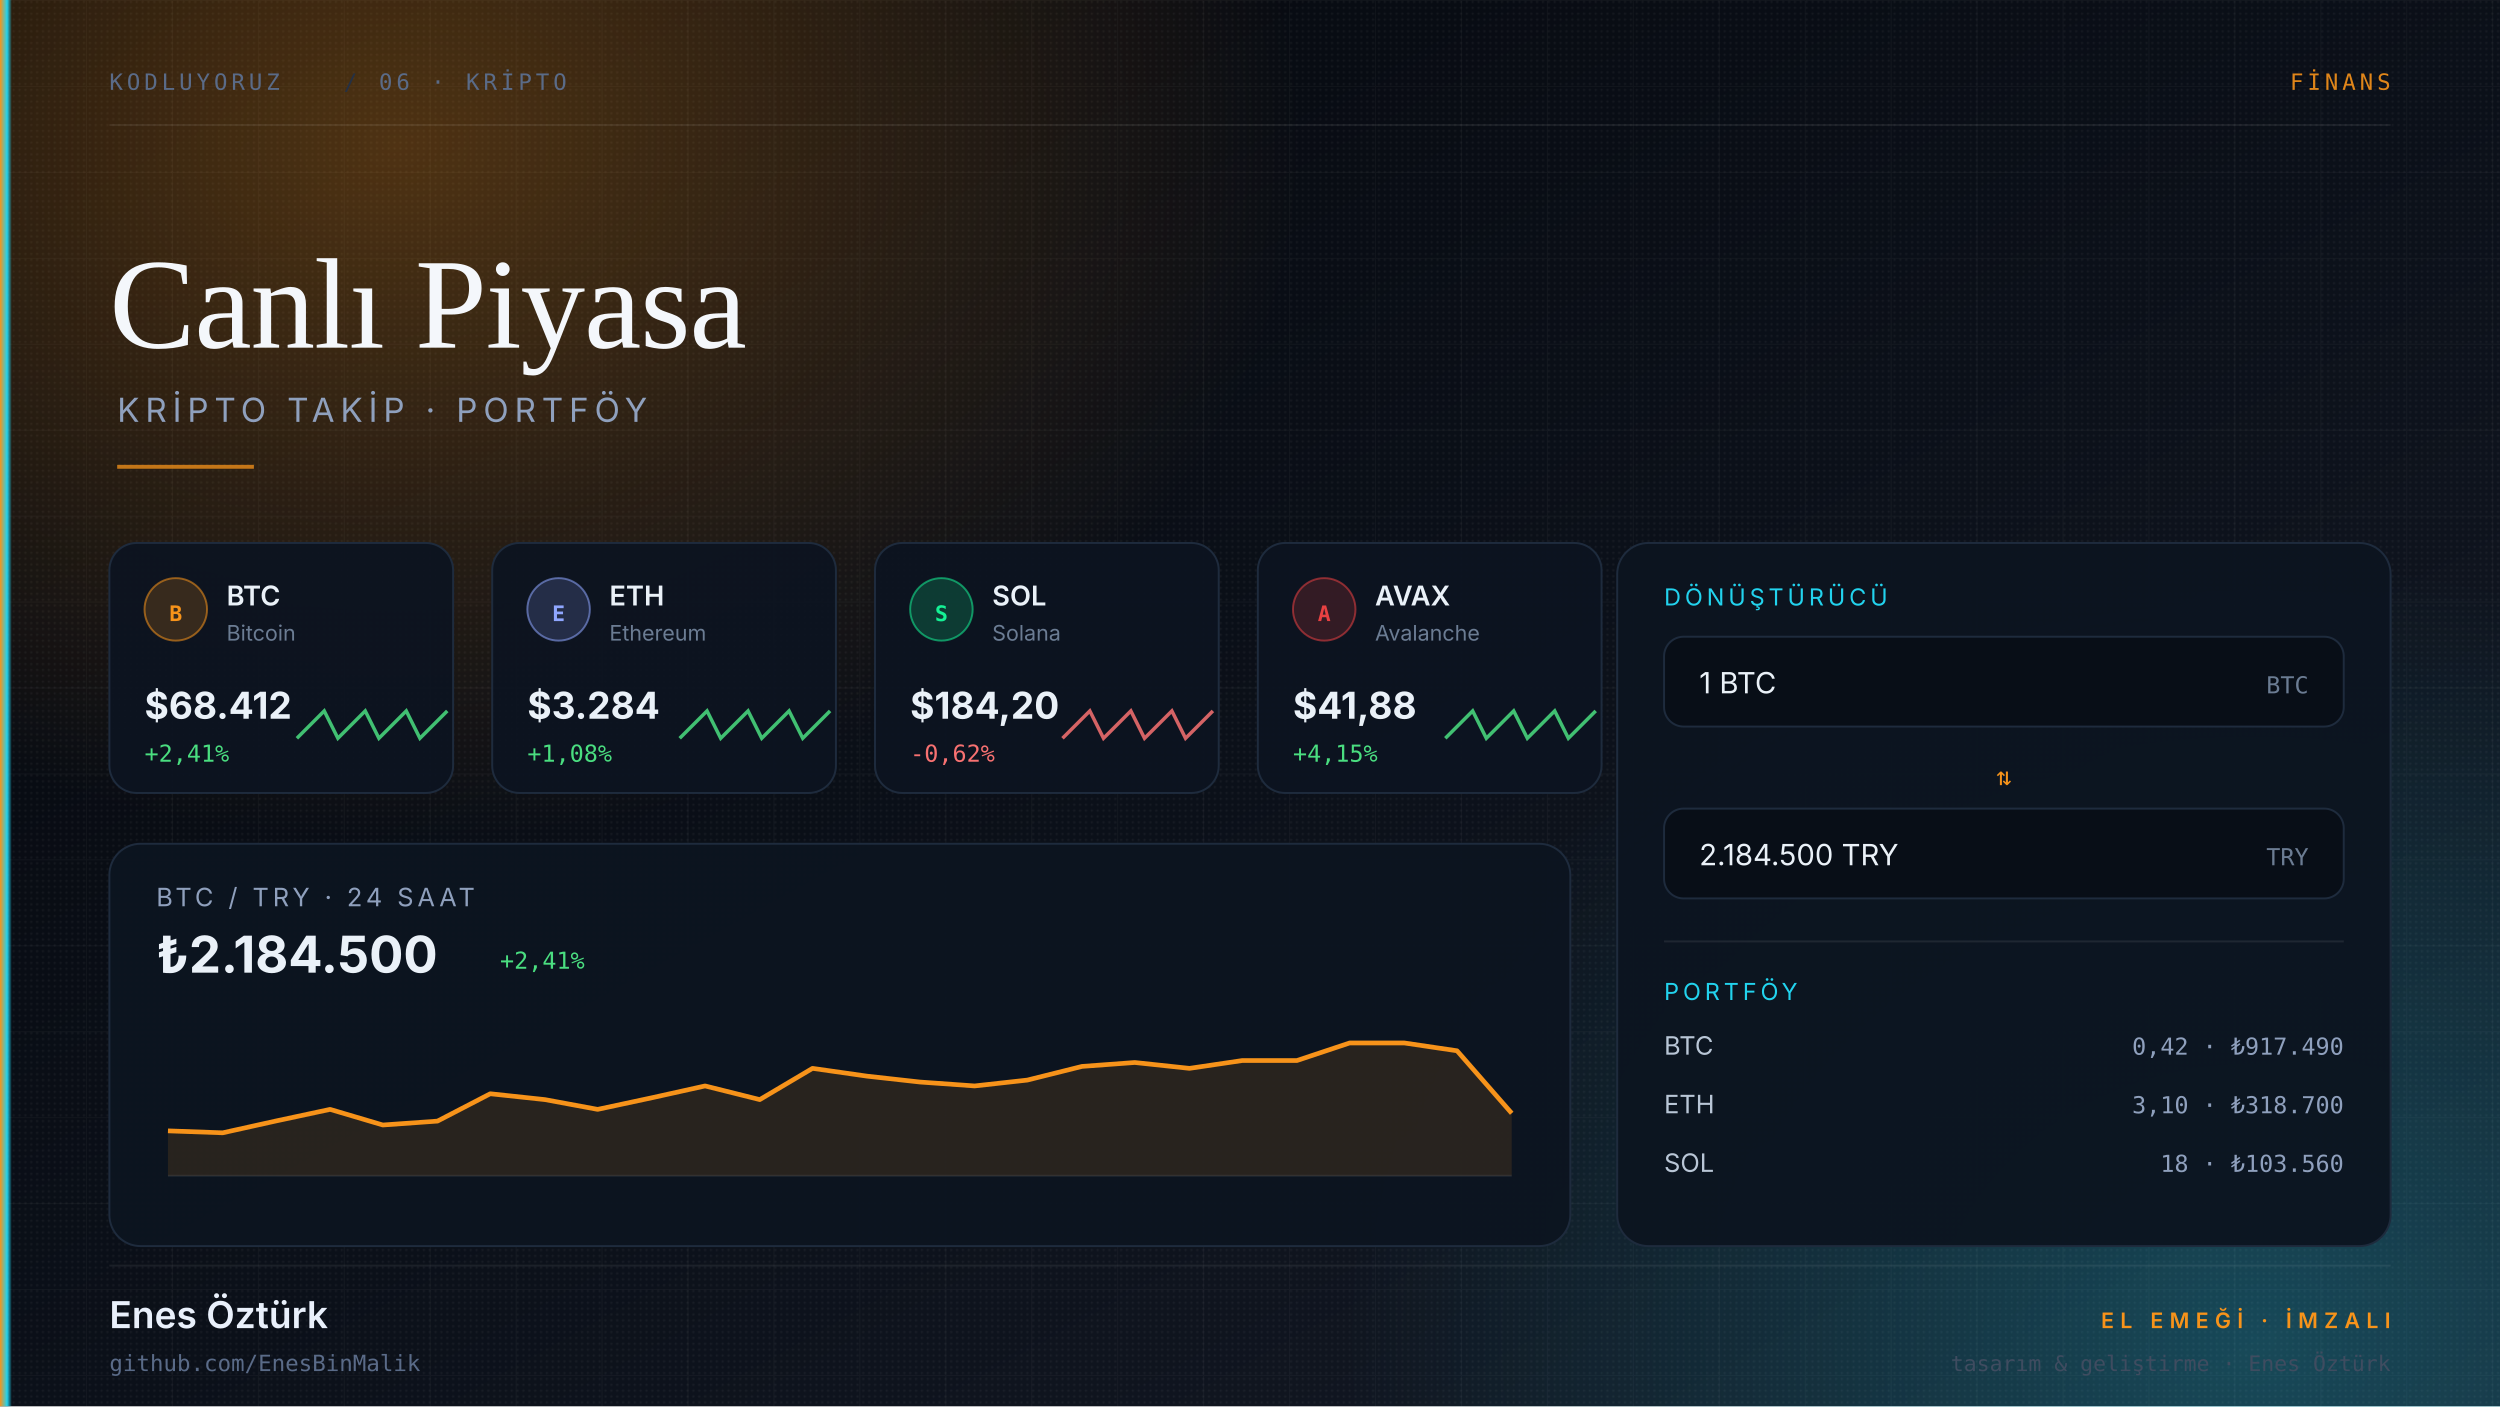
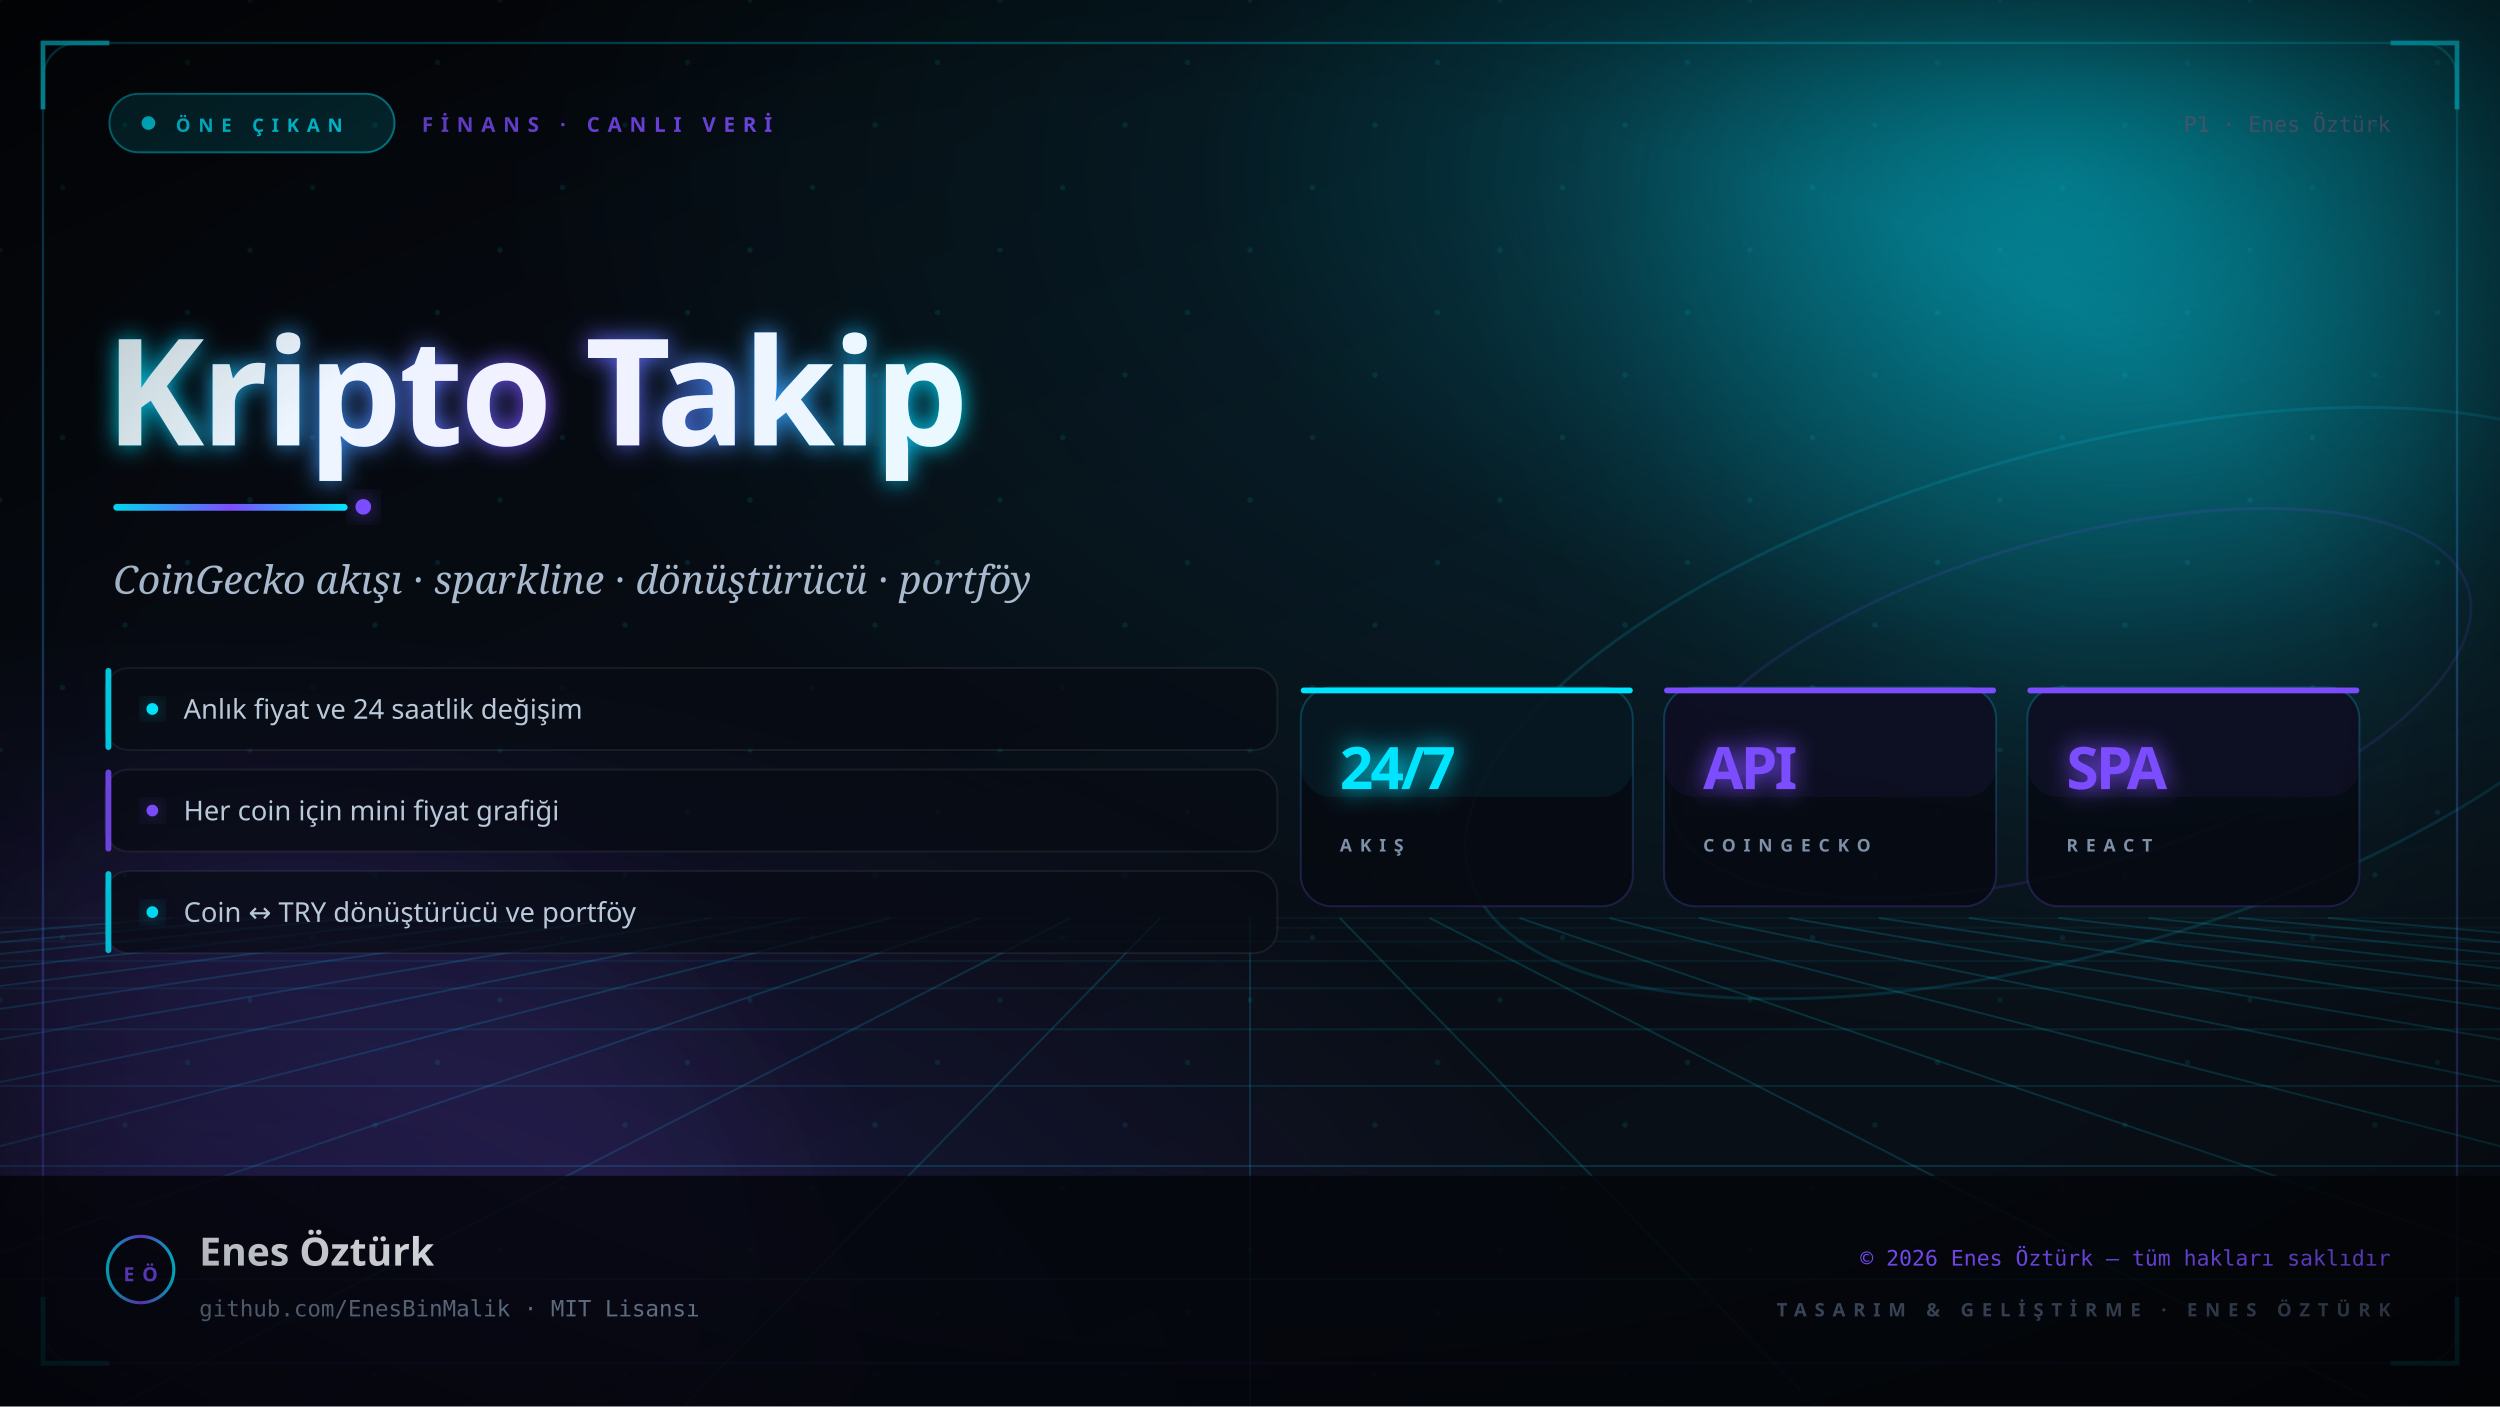
- <svg xmlns="http://www.w3.org/2000/svg" viewBox="0 0 1280 720" width="1280" height="720" role="img" aria-label="Kripto Para — Canlı Fiyat Takip — Enes Öztürk">
+ <svg xmlns="http://www.w3.org/2000/svg" width="1280" height="720" viewBox="0 0 1280 720" role="img" aria-label="Kripto Takip">
+   <style>.t{font-family:'Segoe UI',system-ui,sans-serif}.ttl{font-family:'Segoe UI',system-ui,sans-serif;font-weight:700;letter-spacing:-1.5px}.m{font-family:'Consolas',monospace}.cap{font-family:'Segoe UI',sans-serif;font-weight:700;letter-spacing:4px}.ser{font-family:Georgia,serif;font-style:italic}</style>
  <defs>
-     <linearGradient id="bg" x1="0" y1="0" x2="1" y2="1">
-       <stop offset="0" stop-color="#05070C" />
-       <stop offset="52%" stop-color="#0B1019" />
-       <stop offset="100%" stop-color="#151A26" />
+     <linearGradient id="bg" x1="0" y1="0" x2="0.8" y2="1">
+       <stop offset="0" stop-color="#04060A" />
+       <stop offset="0.45" stop-color="#070C14" />
+       <stop offset="1" stop-color="#0A1018" />
    </linearGradient>
-     <linearGradient id="accent" x1="0" y1="0" x2="1" y2="0">
-       <stop offset="0" stop-color="#F7931A" />
-       <stop offset="60%" stop-color="#22D3EE" />
-       <stop offset="100%" stop-color="#22D3EE" stop-opacity="0.05" />
+     <linearGradient id="ac" x1="0" y1="0" x2="1" y2="0">
+       <stop offset="0" stop-color="#00E5FF" />
+       <stop offset="0.5" stop-color="#7C4DFF" />
+       <stop offset="1" stop-color="#00E5FF" />
    </linearGradient>
-     <radialGradient id="glow1" cx="50%" cy="50%" r="50%">
-       <stop offset="0" stop-color="#F7931A" stop-opacity="0.30" />
-       <stop offset="100%" stop-color="#F7931A" stop-opacity="0" />
+     <linearGradient id="acv" x1="0" y1="0" x2="0" y2="1">
+       <stop offset="0" stop-color="#00E5FF" />
+       <stop offset="1" stop-color="#7C4DFF" />
+     </linearGradient>
+     <radialGradient id="g1" cx="0.82" cy="0.12" r="0.62">
+       <stop offset="0" stop-color="#00E5FF" stop-opacity="0.34" />
+       <stop offset="0.55" stop-color="#00E5FF" stop-opacity="0.07" />
+       <stop offset="1" stop-color="#00E5FF" stop-opacity="0" />
    </radialGradient>
-     <radialGradient id="glow2" cx="50%" cy="50%" r="50%">
-       <stop offset="0" stop-color="#22D3EE" stop-opacity="0.26" />
-       <stop offset="100%" stop-color="#22D3EE" stop-opacity="0" />
+     <radialGradient id="g2" cx="0.08" cy="1.02" r="0.58">
+       <stop offset="0" stop-color="#7C4DFF" stop-opacity="0.22" />
+       <stop offset="1" stop-color="#7C4DFF" stop-opacity="0" />
    </radialGradient>
-     <pattern id="grid" width="44" height="44" patternUnits="userSpaceOnUse">
-       <path d="M44 0H0V44" fill="none" stroke="#FFFFFF" stroke-opacity="0.035" />
-     </pattern>
-     <pattern id="noise" width="3" height="3" patternUnits="userSpaceOnUse">
-       <circle cx="1" cy="1" r="0.6" fill="#FFFFFF" fill-opacity="0.05" />
-     </pattern>
-     <linearGradient id="metal" x1="0" y1="0" x2="1" y2="1">
-       <stop offset="0" stop-color="#FFFFFF" stop-opacity="0.20" />
-       <stop offset="55%" stop-color="#FFFFFF" stop-opacity="0.04" />
-       <stop offset="100%" stop-color="#FFFFFF" stop-opacity="0.10" />
-     </linearGradient>
-     <linearGradient id="sheen" x1="0" y1="0" x2="1" y2="1">
-       <stop offset="0" stop-color="#FFFFFF" stop-opacity="0.14" />
-       <stop offset="55%" stop-color="#FFFFFF" stop-opacity="0" />
-     </linearGradient>
-     <style>.t{font-family:'Segoe UI',Inter,system-ui,-apple-system,Arial,sans-serif}.s{font-family:Georgia,'Times New Roman',serif}.m{font-family:'JetBrains Mono','Cascadia Code',Consolas,monospace}.ttl{font-family:Georgia,'Times New Roman',serif;letter-spacing:-0.5px}.cap{font-family:'Segoe UI',Inter,system-ui,-apple-system,Arial,sans-serif;font-weight:600;letter-spacing:3.2px}</style>
+     <radialGradient id="g3" cx="0.5" cy="0.5" r="0.5">
+       <stop offset="0" stop-color="#00E5FF" stop-opacity="0.9" />
+       <stop offset="1" stop-color="#00E5FF" stop-opacity="0" />
+     </radialGradient>
+     <radialGradient id="vig" cx="0.5" cy="0.5" r="0.78">
+       <stop offset="0.55" stop-color="#000000" stop-opacity="0" />
+       <stop offset="1" stop-color="#000000" stop-opacity="0.62" />
+     </radialGradient>
+     <filter id="blur40" x="-50%" y="-50%" width="200%" height="200%">
+       <feGaussianBlur stdDeviation="42" />
+     </filter>
+     <filter id="glow" x="-60%" y="-60%" width="220%" height="220%">
+       <feGaussianBlur stdDeviation="6" result="b" />
+       <feMerge>
+         <feMergeNode in="b" />
+         <feMergeNode in="SourceGraphic" />
+       </feMerge>
+     </filter>
+     <filter id="soft" x="-40%" y="-40%" width="180%" height="180%">
+       <feGaussianBlur stdDeviation="1.4" />
+     </filter>
  </defs>
  <rect width="1280" height="720" fill="url(#bg)" />
-   <rect width="1280" height="720" fill="url(#grid)" />
-   <rect width="1280" height="720" fill="url(#noise)" />
-   <ellipse cx="204" cy="72" rx="460" ry="360" fill="url(#glow1)" />
-   <ellipse cx="1152" cy="684" rx="460" ry="396" fill="url(#glow2)" />
-   <rect x="0" y="0" width="6" height="720" fill="url(#accent)" />
-   <g class="m" font-size="11.5" fill="#5A6B88" letter-spacing="2">
-     <text x="56" y="46">KODLUYORUZ</text>
-     <text x="176" y="46" fill="#243044">/</text>
-     <text x="194" y="46">06 · KRİPTO</text>
-     <text x="1224" y="46" text-anchor="end" fill="#F7931A" fill-opacity="0.9">FİNANS</text>
+   <g stroke="#00E5FF" stroke-opacity="0.16" stroke-width="1">
+     <line x1="88" y1="470" x2="-2840" y2="720" />
+     <line x1="134" y1="470" x2="-2550" y2="720" />
+     <line x1="180" y1="470" x2="-2260" y2="720" />
+     <line x1="226" y1="470" x2="-1970" y2="720" />
+     <line x1="272" y1="470" x2="-1680" y2="720" />
+     <line x1="318" y1="470" x2="-1390" y2="720" />
+     <line x1="364" y1="470" x2="-1100" y2="720" />
+     <line x1="410" y1="470" x2="-810" y2="720" />
+     <line x1="456" y1="470" x2="-520" y2="720" />
+     <line x1="502" y1="470" x2="-230" y2="720" />
+     <line x1="548" y1="470" x2="60" y2="720" />
+     <line x1="594" y1="470" x2="350" y2="720" />
+     <line x1="640" y1="470" x2="640" y2="720" />
+     <line x1="686" y1="470" x2="930" y2="720" />
+     <line x1="732" y1="470" x2="1220" y2="720" />
+     <line x1="778" y1="470" x2="1510" y2="720" />
+     <line x1="824" y1="470" x2="1800" y2="720" />
+     <line x1="870" y1="470" x2="2090" y2="720" />
+     <line x1="916" y1="470" x2="2380" y2="720" />
+     <line x1="962" y1="470" x2="2670" y2="720" />
+     <line x1="1008" y1="470" x2="2960" y2="720" />
+     <line x1="1054" y1="470" x2="3250" y2="720" />
+     <line x1="1100" y1="470" x2="3540" y2="720" />
+     <line x1="1146" y1="470" x2="3830" y2="720" />
+     <line x1="1192" y1="470" x2="4120" y2="720" />
+     <line x1="0" y1="470" x2="1280" y2="470" stroke-opacity="0.05" />
+     <line x1="0" y1="475" x2="1280" y2="475" stroke-opacity="0.05" />
+     <line x1="0" y1="482" x2="1280" y2="482" stroke-opacity="0.06" />
+     <line x1="0" y1="492" x2="1280" y2="492" stroke-opacity="0.07" />
+     <line x1="0" y1="506" x2="1280" y2="506" stroke-opacity="0.08" />
+     <line x1="0" y1="527" x2="1280" y2="527" stroke-opacity="0.10" />
+     <line x1="0" y1="556" x2="1280" y2="556" stroke-opacity="0.12" />
+     <line x1="0" y1="597" x2="1280" y2="597" stroke-opacity="0.16" />
+     <line x1="0" y1="655" x2="1280" y2="655" stroke-opacity="0.20" />
  </g>
-   <line x1="56" y1="64" x2="1224" y2="64" stroke="#FFFFFF" stroke-opacity="0.07" />
-   <text x="56" y="178" class="ttl" font-size="66" fill="#F4F7FB">Canlı Piyasa</text>
-   <text x="60" y="216" class="t" font-size="17" fill="#8FA0BD" letter-spacing="3">KRİPTO TAKİP · PORTFÖY</text>
-   <rect x="60" y="238" width="70" height="2" fill="#F7931A" fill-opacity="0.75" />
-   <rect x="56" y="278" width="176" height="128" rx="14" fill="#0C1420" fill-opacity="0.94" stroke="#1E2B3D" />
-   <circle cx="90" cy="312" r="16" fill="#F7931A" fill-opacity="0.18" stroke="#F7931A" stroke-opacity="0.55" />
-   <text x="90" y="318" text-anchor="middle" class="m" font-size="11" font-weight="700" fill="#F7931A">B</text>
-   <text x="116" y="310" class="t" font-size="14" font-weight="600" fill="#EAF1F8">BTC</text>
-   <text x="116" y="328" class="t" font-size="11" fill="#6B7C93">Bitcoin</text>
-   <text x="74" y="368" class="t" font-size="19" font-weight="700" fill="#EAF1F8">$68.412</text>
-   <text x="74" y="390" class="m" font-size="12" fill="#4ADE80">+2,41%</text>
-   <polyline points="152,378 159,371 166,364 173,378 180,371 187,364 194,378 201,371 208,364 215,378 222,371 229,364" fill="none" stroke="#4ADE80" stroke-width="1.8" stroke-opacity="0.85" />
-   <rect x="252" y="278" width="176" height="128" rx="14" fill="#0C1420" fill-opacity="0.94" stroke="#1E2B3D" />
-   <circle cx="286" cy="312" r="16" fill="#8FA6FF" fill-opacity="0.18" stroke="#8FA6FF" stroke-opacity="0.55" />
-   <text x="286" y="318" text-anchor="middle" class="m" font-size="11" font-weight="700" fill="#8FA6FF">E</text>
-   <text x="312" y="310" class="t" font-size="14" font-weight="600" fill="#EAF1F8">ETH</text>
-   <text x="312" y="328" class="t" font-size="11" fill="#6B7C93">Ethereum</text>
-   <text x="270" y="368" class="t" font-size="19" font-weight="700" fill="#EAF1F8">$3.284</text>
-   <text x="270" y="390" class="m" font-size="12" fill="#4ADE80">+1,08%</text>
-   <polyline points="348,378 355,371 362,364 369,378 376,371 383,364 390,378 397,371 404,364 411,378 418,371 425,364" fill="none" stroke="#4ADE80" stroke-width="1.8" stroke-opacity="0.85" />
-   <rect x="448" y="278" width="176" height="128" rx="14" fill="#0C1420" fill-opacity="0.94" stroke="#1E2B3D" />
-   <circle cx="482" cy="312" r="16" fill="#14F195" fill-opacity="0.18" stroke="#14F195" stroke-opacity="0.55" />
-   <text x="482" y="318" text-anchor="middle" class="m" font-size="11" font-weight="700" fill="#14F195">S</text>
-   <text x="508" y="310" class="t" font-size="14" font-weight="600" fill="#EAF1F8">SOL</text>
-   <text x="508" y="328" class="t" font-size="11" fill="#6B7C93">Solana</text>
-   <text x="466" y="368" class="t" font-size="19" font-weight="700" fill="#EAF1F8">$184,20</text>
-   <text x="466" y="390" class="m" font-size="12" fill="#F87171">-0,62%</text>
-   <polyline points="544,378 551,371 558,364 565,378 572,371 579,364 586,378 593,371 600,364 607,378 614,371 621,364" fill="none" stroke="#F87171" stroke-width="1.8" stroke-opacity="0.85" />
-   <rect x="644" y="278" width="176" height="128" rx="14" fill="#0C1420" fill-opacity="0.94" stroke="#1E2B3D" />
-   <circle cx="678" cy="312" r="16" fill="#E84142" fill-opacity="0.18" stroke="#E84142" stroke-opacity="0.55" />
-   <text x="678" y="318" text-anchor="middle" class="m" font-size="11" font-weight="700" fill="#E84142">A</text>
-   <text x="704" y="310" class="t" font-size="14" font-weight="600" fill="#EAF1F8">AVAX</text>
-   <text x="704" y="328" class="t" font-size="11" fill="#6B7C93">Avalanche</text>
-   <text x="662" y="368" class="t" font-size="19" font-weight="700" fill="#EAF1F8">$41,88</text>
-   <text x="662" y="390" class="m" font-size="12" fill="#4ADE80">+4,15%</text>
-   <polyline points="740,378 747,371 754,364 761,378 768,371 775,364 782,378 789,371 796,364 803,378 810,371 817,364" fill="none" stroke="#4ADE80" stroke-width="1.8" stroke-opacity="0.85" />
-   <rect x="56" y="432" width="748" height="206" rx="16" fill="#0C1420" fill-opacity="0.95" stroke="#1E2B3D" />
-   <text x="80" y="464" class="t" font-size="13" fill="#8FA0BD" letter-spacing="2">BTC / TRY · 24 SAAT</text>
-   <text x="80" y="498" class="t" font-size="26" font-weight="700" fill="#EAF1F8">₺2.184.500</text>
-   <text x="256" y="496" class="m" font-size="12" fill="#4ADE80">+2,41%</text>
-   <polyline points="86,579 114,580 141,574 169,568 196,576 224,574 251,560 279,563 306,568 334,562 361,556 389,563 416,547 444,551 471,554 499,556 526,553 554,546 581,544 609,547 636,543 664,543 691,534 719,534 746,538 774,570" fill="none" stroke="#F7931A" stroke-width="2.4" stroke-linejoin="round" />
-   <polygon points="86,579 114,580 141,574 169,568 196,576 224,574 251,560 279,563 306,568 334,562 361,556 389,563 416,547 444,551 471,554 499,556 526,553 554,546 581,544 609,547 636,543 664,543 691,534 719,534 746,538 774,570 774,602 86,602" fill="#F7931A" fill-opacity="0.12" />
-   <line x1="86" y1="602" x2="774" y2="602" stroke="#FFFFFF" stroke-opacity="0.08" />
-   <rect x="828" y="278" width="396" height="360" rx="16" fill="#0C1420" fill-opacity="0.95" stroke="#1E2B3D" />
-   <text x="852" y="310" class="t" font-size="12" fill="#22D3EE" letter-spacing="2">DÖNÜŞTÜRÜCÜ</text>
-   <rect x="852" y="326" width="348" height="46" rx="10" fill="#080E17" stroke="#1E2B3D" />
-   <text x="870" y="355" class="t" font-size="15" fill="#EAF1F8">1 BTC</text>
-   <text x="1182" y="355" text-anchor="end" class="m" font-size="12" fill="#6B7C93">BTC</text>
-   <text x="1026.0" y="402" text-anchor="middle" class="m" font-size="13" fill="#F7931A">⇅</text>
-   <rect x="852" y="414" width="348" height="46" rx="10" fill="#080E17" stroke="#1E2B3D" />
-   <text x="870" y="443" class="t" font-size="15" fill="#EAF1F8">2.184.500 TRY</text>
-   <text x="1182" y="443" text-anchor="end" class="m" font-size="12" fill="#6B7C93">TRY</text>
-   <line x1="852" y1="482" x2="1200" y2="482" stroke="#FFFFFF" stroke-opacity="0.08" />
-   <text x="852" y="512" class="t" font-size="12" fill="#22D3EE" letter-spacing="2">PORTFÖY</text>
-   <text x="852" y="540" class="t" font-size="13" fill="#B9C6D6">BTC</text>
-   <text x="1200" y="540" text-anchor="end" class="m" font-size="12" fill="#8FA0BD">0,42 · ₺917.490</text>
-   <text x="852" y="570" class="t" font-size="13" fill="#B9C6D6">ETH</text>
-   <text x="1200" y="570" text-anchor="end" class="m" font-size="12" fill="#8FA0BD">3,10 · ₺318.700</text>
-   <text x="852" y="600" class="t" font-size="13" fill="#B9C6D6">SOL</text>
-   <text x="1200" y="600" text-anchor="end" class="m" font-size="12" fill="#8FA0BD">18 · ₺103.560</text>
-   <line x1="56" y1="648" x2="1224" y2="648" stroke="#FFFFFF" stroke-opacity="0.07" />
-   <text x="56" y="680" class="t" font-size="19" font-weight="600" fill="#E9F0FB">Enes Öztürk</text>
-   <text x="56" y="702" class="m" font-size="11.5" fill="#5A6B88">github.com/EnesBinMalik</text>
-   <text x="1224" y="680" text-anchor="end" class="cap" font-size="11" fill="#F7931A">EL EMEĞİ · İMZALI</text>
-   <text x="1224" y="702" text-anchor="end" class="m" font-size="11" fill="#3F4C60">tasarım &amp; geliştirme · Enes Öztürk</text>
+   <circle cx="1090" cy="110" r="300" fill="url(#g3)" opacity="0.5" filter="url(#blur40)" />
+   <circle cx="150" cy="680" r="260" fill="#7C4DFF" fill-opacity="0.10" filter="url(#blur40)" />
+   <rect width="1280" height="720" fill="url(#g1)" />
+   <rect width="1280" height="720" fill="url(#g2)" />
+   <ellipse cx="1060" cy="360" rx="320" ry="128" fill="none" stroke="#00E5FF" stroke-opacity="0.13" stroke-width="1.5" transform="rotate(-16 1060 360)" />
+   <ellipse cx="1060" cy="360" rx="212" ry="84" fill="none" stroke="#7C4DFF" stroke-opacity="0.13" stroke-width="1.5" transform="rotate(-16 1060 360)" />
+   <circle cx="0" cy="0" r="1.4" fill="#00E5FF" fill-opacity="0.10" />
+   <circle cx="128" cy="0" r="1.4" fill="#00E5FF" fill-opacity="0.10" />
+   <circle cx="256" cy="0" r="1.4" fill="#00E5FF" fill-opacity="0.10" />
+   <circle cx="384" cy="0" r="1.4" fill="#00E5FF" fill-opacity="0.10" />
+   <circle cx="512" cy="0" r="1.4" fill="#00E5FF" fill-opacity="0.10" />
+   <circle cx="640" cy="0" r="1.4" fill="#00E5FF" fill-opacity="0.10" />
+   <circle cx="768" cy="0" r="1.4" fill="#00E5FF" fill-opacity="0.10" />
+   <circle cx="896" cy="0" r="1.4" fill="#00E5FF" fill-opacity="0.10" />
+   <circle cx="1024" cy="0" r="1.4" fill="#00E5FF" fill-opacity="0.10" />
+   <circle cx="1152" cy="0" r="1.4" fill="#00E5FF" fill-opacity="0.10" />
+   <circle cx="96" cy="32" r="1.4" fill="#00E5FF" fill-opacity="0.10" />
+   <circle cx="224" cy="32" r="1.4" fill="#00E5FF" fill-opacity="0.10" />
+   <circle cx="352" cy="32" r="1.4" fill="#00E5FF" fill-opacity="0.10" />
+   <circle cx="480" cy="32" r="1.4" fill="#00E5FF" fill-opacity="0.10" />
+   <circle cx="608" cy="32" r="1.4" fill="#00E5FF" fill-opacity="0.10" />
+   <circle cx="736" cy="32" r="1.4" fill="#00E5FF" fill-opacity="0.10" />
+   <circle cx="864" cy="32" r="1.4" fill="#00E5FF" fill-opacity="0.10" />
+   <circle cx="992" cy="32" r="1.4" fill="#00E5FF" fill-opacity="0.10" />
+   <circle cx="1120" cy="32" r="1.4" fill="#00E5FF" fill-opacity="0.10" />
+   <circle cx="1248" cy="32" r="1.4" fill="#00E5FF" fill-opacity="0.10" />
+   <circle cx="64" cy="64" r="1.4" fill="#00E5FF" fill-opacity="0.10" />
+   <circle cx="192" cy="64" r="1.4" fill="#00E5FF" fill-opacity="0.10" />
+   <circle cx="320" cy="64" r="1.4" fill="#00E5FF" fill-opacity="0.10" />
+   <circle cx="448" cy="64" r="1.4" fill="#00E5FF" fill-opacity="0.10" />
+   <circle cx="576" cy="64" r="1.4" fill="#00E5FF" fill-opacity="0.10" />
+   <circle cx="704" cy="64" r="1.4" fill="#00E5FF" fill-opacity="0.10" />
+   <circle cx="832" cy="64" r="1.4" fill="#00E5FF" fill-opacity="0.10" />
+   <circle cx="960" cy="64" r="1.4" fill="#00E5FF" fill-opacity="0.10" />
+   <circle cx="1088" cy="64" r="1.4" fill="#00E5FF" fill-opacity="0.10" />
+   <circle cx="1216" cy="64" r="1.4" fill="#00E5FF" fill-opacity="0.10" />
+   <circle cx="32" cy="96" r="1.4" fill="#00E5FF" fill-opacity="0.10" />
+   <circle cx="160" cy="96" r="1.4" fill="#00E5FF" fill-opacity="0.10" />
+   <circle cx="288" cy="96" r="1.4" fill="#00E5FF" fill-opacity="0.10" />
+   <circle cx="416" cy="96" r="1.4" fill="#00E5FF" fill-opacity="0.10" />
+   <circle cx="544" cy="96" r="1.4" fill="#00E5FF" fill-opacity="0.10" />
+   <circle cx="672" cy="96" r="1.4" fill="#00E5FF" fill-opacity="0.10" />
+   <circle cx="800" cy="96" r="1.4" fill="#00E5FF" fill-opacity="0.10" />
+   <circle cx="928" cy="96" r="1.4" fill="#00E5FF" fill-opacity="0.10" />
+   <circle cx="1056" cy="96" r="1.4" fill="#00E5FF" fill-opacity="0.10" />
+   <circle cx="1184" cy="96" r="1.4" fill="#00E5FF" fill-opacity="0.10" />
+   <circle cx="0" cy="128" r="1.4" fill="#00E5FF" fill-opacity="0.10" />
+   <circle cx="128" cy="128" r="1.4" fill="#00E5FF" fill-opacity="0.10" />
+   <circle cx="256" cy="128" r="1.4" fill="#00E5FF" fill-opacity="0.10" />
+   <circle cx="384" cy="128" r="1.4" fill="#00E5FF" fill-opacity="0.10" />
+   <circle cx="512" cy="128" r="1.4" fill="#00E5FF" fill-opacity="0.10" />
+   <circle cx="640" cy="128" r="1.4" fill="#00E5FF" fill-opacity="0.10" />
+   <circle cx="768" cy="128" r="1.4" fill="#00E5FF" fill-opacity="0.10" />
+   <circle cx="896" cy="128" r="1.4" fill="#00E5FF" fill-opacity="0.10" />
+   <circle cx="1024" cy="128" r="1.4" fill="#00E5FF" fill-opacity="0.10" />
+   <circle cx="1152" cy="128" r="1.4" fill="#00E5FF" fill-opacity="0.10" />
+   <circle cx="96" cy="160" r="1.4" fill="#00E5FF" fill-opacity="0.10" />
+   <circle cx="224" cy="160" r="1.4" fill="#00E5FF" fill-opacity="0.10" />
+   <circle cx="352" cy="160" r="1.4" fill="#00E5FF" fill-opacity="0.10" />
+   <circle cx="480" cy="160" r="1.4" fill="#00E5FF" fill-opacity="0.10" />
+   <circle cx="608" cy="160" r="1.4" fill="#00E5FF" fill-opacity="0.10" />
+   <circle cx="736" cy="160" r="1.4" fill="#00E5FF" fill-opacity="0.10" />
+   <circle cx="864" cy="160" r="1.4" fill="#00E5FF" fill-opacity="0.10" />
+   <circle cx="992" cy="160" r="1.4" fill="#00E5FF" fill-opacity="0.10" />
+   <circle cx="1120" cy="160" r="1.4" fill="#00E5FF" fill-opacity="0.10" />
+   <circle cx="1248" cy="160" r="1.4" fill="#00E5FF" fill-opacity="0.10" />
+   <circle cx="64" cy="192" r="1.4" fill="#00E5FF" fill-opacity="0.10" />
+   <circle cx="192" cy="192" r="1.4" fill="#00E5FF" fill-opacity="0.10" />
+   <circle cx="320" cy="192" r="1.4" fill="#00E5FF" fill-opacity="0.10" />
+   <circle cx="448" cy="192" r="1.4" fill="#00E5FF" fill-opacity="0.10" />
+   <circle cx="576" cy="192" r="1.4" fill="#00E5FF" fill-opacity="0.10" />
+   <circle cx="704" cy="192" r="1.4" fill="#00E5FF" fill-opacity="0.10" />
+   <circle cx="832" cy="192" r="1.4" fill="#00E5FF" fill-opacity="0.10" />
+   <circle cx="960" cy="192" r="1.4" fill="#00E5FF" fill-opacity="0.10" />
+   <circle cx="1088" cy="192" r="1.4" fill="#00E5FF" fill-opacity="0.10" />
+   <circle cx="1216" cy="192" r="1.4" fill="#00E5FF" fill-opacity="0.10" />
+   <circle cx="32" cy="224" r="1.4" fill="#00E5FF" fill-opacity="0.10" />
+   <circle cx="160" cy="224" r="1.4" fill="#00E5FF" fill-opacity="0.10" />
+   <circle cx="288" cy="224" r="1.4" fill="#00E5FF" fill-opacity="0.10" />
+   <circle cx="416" cy="224" r="1.4" fill="#00E5FF" fill-opacity="0.10" />
+   <circle cx="544" cy="224" r="1.4" fill="#00E5FF" fill-opacity="0.10" />
+   <circle cx="672" cy="224" r="1.4" fill="#00E5FF" fill-opacity="0.10" />
+   <circle cx="800" cy="224" r="1.4" fill="#00E5FF" fill-opacity="0.10" />
+   <circle cx="928" cy="224" r="1.4" fill="#00E5FF" fill-opacity="0.10" />
+   <circle cx="1056" cy="224" r="1.4" fill="#00E5FF" fill-opacity="0.10" />
+   <circle cx="1184" cy="224" r="1.4" fill="#00E5FF" fill-opacity="0.10" />
+   <circle cx="0" cy="256" r="1.4" fill="#00E5FF" fill-opacity="0.10" />
+   <circle cx="128" cy="256" r="1.4" fill="#00E5FF" fill-opacity="0.10" />
+   <circle cx="256" cy="256" r="1.4" fill="#00E5FF" fill-opacity="0.10" />
+   <circle cx="384" cy="256" r="1.4" fill="#00E5FF" fill-opacity="0.10" />
+   <circle cx="512" cy="256" r="1.4" fill="#00E5FF" fill-opacity="0.10" />
+   <circle cx="640" cy="256" r="1.4" fill="#00E5FF" fill-opacity="0.10" />
+   <circle cx="768" cy="256" r="1.4" fill="#00E5FF" fill-opacity="0.10" />
+   <circle cx="896" cy="256" r="1.4" fill="#00E5FF" fill-opacity="0.10" />
+   <circle cx="1024" cy="256" r="1.4" fill="#00E5FF" fill-opacity="0.10" />
+   <circle cx="1152" cy="256" r="1.4" fill="#00E5FF" fill-opacity="0.10" />
+   <circle cx="96" cy="288" r="1.4" fill="#00E5FF" fill-opacity="0.10" />
+   <circle cx="224" cy="288" r="1.4" fill="#00E5FF" fill-opacity="0.10" />
+   <circle cx="352" cy="288" r="1.4" fill="#00E5FF" fill-opacity="0.10" />
+   <circle cx="480" cy="288" r="1.4" fill="#00E5FF" fill-opacity="0.10" />
+   <circle cx="608" cy="288" r="1.4" fill="#00E5FF" fill-opacity="0.10" />
+   <circle cx="736" cy="288" r="1.4" fill="#00E5FF" fill-opacity="0.10" />
+   <circle cx="864" cy="288" r="1.4" fill="#00E5FF" fill-opacity="0.10" />
+   <circle cx="992" cy="288" r="1.4" fill="#00E5FF" fill-opacity="0.10" />
+   <circle cx="1120" cy="288" r="1.4" fill="#00E5FF" fill-opacity="0.10" />
+   <circle cx="1248" cy="288" r="1.4" fill="#00E5FF" fill-opacity="0.10" />
+   <circle cx="64" cy="320" r="1.4" fill="#00E5FF" fill-opacity="0.10" />
+   <circle cx="192" cy="320" r="1.4" fill="#00E5FF" fill-opacity="0.10" />
+   <circle cx="320" cy="320" r="1.4" fill="#00E5FF" fill-opacity="0.10" />
+   <circle cx="448" cy="320" r="1.4" fill="#00E5FF" fill-opacity="0.10" />
+   <circle cx="576" cy="320" r="1.4" fill="#00E5FF" fill-opacity="0.10" />
+   <circle cx="704" cy="320" r="1.4" fill="#00E5FF" fill-opacity="0.10" />
+   <circle cx="832" cy="320" r="1.4" fill="#00E5FF" fill-opacity="0.10" />
+   <circle cx="960" cy="320" r="1.4" fill="#00E5FF" fill-opacity="0.10" />
+   <circle cx="1088" cy="320" r="1.4" fill="#00E5FF" fill-opacity="0.10" />
+   <circle cx="1216" cy="320" r="1.4" fill="#00E5FF" fill-opacity="0.10" />
+   <circle cx="32" cy="352" r="1.4" fill="#00E5FF" fill-opacity="0.10" />
+   <circle cx="160" cy="352" r="1.4" fill="#00E5FF" fill-opacity="0.10" />
+   <circle cx="288" cy="352" r="1.4" fill="#00E5FF" fill-opacity="0.10" />
+   <circle cx="416" cy="352" r="1.4" fill="#00E5FF" fill-opacity="0.10" />
+   <circle cx="544" cy="352" r="1.4" fill="#00E5FF" fill-opacity="0.10" />
+   <circle cx="672" cy="352" r="1.4" fill="#00E5FF" fill-opacity="0.10" />
+   <circle cx="800" cy="352" r="1.4" fill="#00E5FF" fill-opacity="0.10" />
+   <circle cx="928" cy="352" r="1.4" fill="#00E5FF" fill-opacity="0.10" />
+   <circle cx="1056" cy="352" r="1.4" fill="#00E5FF" fill-opacity="0.10" />
+   <circle cx="1184" cy="352" r="1.4" fill="#00E5FF" fill-opacity="0.10" />
+   <circle cx="0" cy="384" r="1.4" fill="#00E5FF" fill-opacity="0.10" />
+   <circle cx="128" cy="384" r="1.4" fill="#00E5FF" fill-opacity="0.10" />
+   <circle cx="256" cy="384" r="1.4" fill="#00E5FF" fill-opacity="0.10" />
+   <circle cx="384" cy="384" r="1.4" fill="#00E5FF" fill-opacity="0.10" />
+   <circle cx="512" cy="384" r="1.4" fill="#00E5FF" fill-opacity="0.10" />
+   <circle cx="640" cy="384" r="1.4" fill="#00E5FF" fill-opacity="0.10" />
+   <circle cx="768" cy="384" r="1.4" fill="#00E5FF" fill-opacity="0.10" />
+   <circle cx="896" cy="384" r="1.4" fill="#00E5FF" fill-opacity="0.10" />
+   <circle cx="1024" cy="384" r="1.4" fill="#00E5FF" fill-opacity="0.10" />
+   <circle cx="1152" cy="384" r="1.4" fill="#00E5FF" fill-opacity="0.10" />
+   <circle cx="96" cy="416" r="1.4" fill="#00E5FF" fill-opacity="0.10" />
+   <circle cx="224" cy="416" r="1.4" fill="#00E5FF" fill-opacity="0.10" />
+   <circle cx="352" cy="416" r="1.4" fill="#00E5FF" fill-opacity="0.10" />
+   <circle cx="480" cy="416" r="1.4" fill="#00E5FF" fill-opacity="0.10" />
+   <circle cx="608" cy="416" r="1.4" fill="#00E5FF" fill-opacity="0.10" />
+   <circle cx="736" cy="416" r="1.4" fill="#00E5FF" fill-opacity="0.10" />
+   <circle cx="864" cy="416" r="1.4" fill="#00E5FF" fill-opacity="0.10" />
+   <circle cx="992" cy="416" r="1.4" fill="#00E5FF" fill-opacity="0.10" />
+   <circle cx="1120" cy="416" r="1.4" fill="#00E5FF" fill-opacity="0.10" />
+   <circle cx="1248" cy="416" r="1.4" fill="#00E5FF" fill-opacity="0.10" />
+   <circle cx="64" cy="448" r="1.4" fill="#00E5FF" fill-opacity="0.10" />
+   <circle cx="192" cy="448" r="1.4" fill="#00E5FF" fill-opacity="0.10" />
+   <circle cx="320" cy="448" r="1.4" fill="#00E5FF" fill-opacity="0.10" />
+   <circle cx="448" cy="448" r="1.4" fill="#00E5FF" fill-opacity="0.10" />
+   <circle cx="576" cy="448" r="1.4" fill="#00E5FF" fill-opacity="0.10" />
+   <circle cx="704" cy="448" r="1.4" fill="#00E5FF" fill-opacity="0.10" />
+   <circle cx="832" cy="448" r="1.4" fill="#00E5FF" fill-opacity="0.10" />
+   <circle cx="960" cy="448" r="1.4" fill="#00E5FF" fill-opacity="0.10" />
+   <circle cx="1088" cy="448" r="1.4" fill="#00E5FF" fill-opacity="0.10" />
+   <circle cx="1216" cy="448" r="1.4" fill="#00E5FF" fill-opacity="0.10" />
+   <circle cx="32" cy="480" r="1.4" fill="#00E5FF" fill-opacity="0.10" />
+   <circle cx="160" cy="480" r="1.4" fill="#00E5FF" fill-opacity="0.10" />
+   <circle cx="288" cy="480" r="1.4" fill="#00E5FF" fill-opacity="0.10" />
+   <circle cx="416" cy="480" r="1.4" fill="#00E5FF" fill-opacity="0.10" />
+   <circle cx="544" cy="480" r="1.4" fill="#00E5FF" fill-opacity="0.10" />
+   <circle cx="672" cy="480" r="1.4" fill="#00E5FF" fill-opacity="0.10" />
+   <circle cx="800" cy="480" r="1.4" fill="#00E5FF" fill-opacity="0.10" />
+   <circle cx="928" cy="480" r="1.4" fill="#00E5FF" fill-opacity="0.10" />
+   <circle cx="1056" cy="480" r="1.4" fill="#00E5FF" fill-opacity="0.10" />
+   <circle cx="1184" cy="480" r="1.4" fill="#00E5FF" fill-opacity="0.10" />
+   <circle cx="0" cy="512" r="1.4" fill="#00E5FF" fill-opacity="0.10" />
+   <circle cx="128" cy="512" r="1.4" fill="#00E5FF" fill-opacity="0.10" />
+   <circle cx="256" cy="512" r="1.4" fill="#00E5FF" fill-opacity="0.10" />
+   <circle cx="384" cy="512" r="1.4" fill="#00E5FF" fill-opacity="0.10" />
+   <circle cx="512" cy="512" r="1.4" fill="#00E5FF" fill-opacity="0.10" />
+   <circle cx="640" cy="512" r="1.4" fill="#00E5FF" fill-opacity="0.10" />
+   <circle cx="768" cy="512" r="1.4" fill="#00E5FF" fill-opacity="0.10" />
+   <circle cx="896" cy="512" r="1.4" fill="#00E5FF" fill-opacity="0.10" />
+   <circle cx="1024" cy="512" r="1.4" fill="#00E5FF" fill-opacity="0.10" />
+   <circle cx="1152" cy="512" r="1.4" fill="#00E5FF" fill-opacity="0.10" />
+   <circle cx="96" cy="544" r="1.4" fill="#00E5FF" fill-opacity="0.10" />
+   <circle cx="224" cy="544" r="1.4" fill="#00E5FF" fill-opacity="0.10" />
+   <circle cx="352" cy="544" r="1.4" fill="#00E5FF" fill-opacity="0.10" />
+   <circle cx="480" cy="544" r="1.4" fill="#00E5FF" fill-opacity="0.10" />
+   <circle cx="608" cy="544" r="1.4" fill="#00E5FF" fill-opacity="0.10" />
+   <circle cx="736" cy="544" r="1.4" fill="#00E5FF" fill-opacity="0.10" />
+   <circle cx="864" cy="544" r="1.4" fill="#00E5FF" fill-opacity="0.10" />
+   <circle cx="992" cy="544" r="1.4" fill="#00E5FF" fill-opacity="0.10" />
+   <circle cx="1120" cy="544" r="1.4" fill="#00E5FF" fill-opacity="0.10" />
+   <circle cx="1248" cy="544" r="1.4" fill="#00E5FF" fill-opacity="0.10" />
+   <circle cx="64" cy="576" r="1.4" fill="#00E5FF" fill-opacity="0.10" />
+   <circle cx="192" cy="576" r="1.4" fill="#00E5FF" fill-opacity="0.10" />
+   <circle cx="320" cy="576" r="1.4" fill="#00E5FF" fill-opacity="0.10" />
+   <circle cx="448" cy="576" r="1.4" fill="#00E5FF" fill-opacity="0.10" />
+   <circle cx="576" cy="576" r="1.4" fill="#00E5FF" fill-opacity="0.10" />
+   <circle cx="704" cy="576" r="1.4" fill="#00E5FF" fill-opacity="0.10" />
+   <circle cx="832" cy="576" r="1.4" fill="#00E5FF" fill-opacity="0.10" />
+   <circle cx="960" cy="576" r="1.4" fill="#00E5FF" fill-opacity="0.10" />
+   <circle cx="1088" cy="576" r="1.4" fill="#00E5FF" fill-opacity="0.10" />
+   <circle cx="1216" cy="576" r="1.4" fill="#00E5FF" fill-opacity="0.10" />
+   <circle cx="32" cy="608" r="1.4" fill="#00E5FF" fill-opacity="0.10" />
+   <circle cx="160" cy="608" r="1.4" fill="#00E5FF" fill-opacity="0.10" />
+   <circle cx="288" cy="608" r="1.4" fill="#00E5FF" fill-opacity="0.10" />
+   <circle cx="416" cy="608" r="1.4" fill="#00E5FF" fill-opacity="0.10" />
+   <circle cx="544" cy="608" r="1.4" fill="#00E5FF" fill-opacity="0.10" />
+   <circle cx="672" cy="608" r="1.4" fill="#00E5FF" fill-opacity="0.10" />
+   <circle cx="800" cy="608" r="1.4" fill="#00E5FF" fill-opacity="0.10" />
+   <circle cx="928" cy="608" r="1.4" fill="#00E5FF" fill-opacity="0.10" />
+   <circle cx="1056" cy="608" r="1.4" fill="#00E5FF" fill-opacity="0.10" />
+   <circle cx="1184" cy="608" r="1.4" fill="#00E5FF" fill-opacity="0.10" />
+   <circle cx="0" cy="640" r="1.4" fill="#00E5FF" fill-opacity="0.10" />
+   <circle cx="128" cy="640" r="1.4" fill="#00E5FF" fill-opacity="0.10" />
+   <circle cx="256" cy="640" r="1.4" fill="#00E5FF" fill-opacity="0.10" />
+   <circle cx="384" cy="640" r="1.4" fill="#00E5FF" fill-opacity="0.10" />
+   <circle cx="512" cy="640" r="1.4" fill="#00E5FF" fill-opacity="0.10" />
+   <circle cx="640" cy="640" r="1.4" fill="#00E5FF" fill-opacity="0.10" />
+   <circle cx="768" cy="640" r="1.4" fill="#00E5FF" fill-opacity="0.10" />
+   <circle cx="896" cy="640" r="1.4" fill="#00E5FF" fill-opacity="0.10" />
+   <circle cx="1024" cy="640" r="1.4" fill="#00E5FF" fill-opacity="0.10" />
+   <circle cx="1152" cy="640" r="1.4" fill="#00E5FF" fill-opacity="0.10" />
+   <circle cx="96" cy="672" r="1.4" fill="#00E5FF" fill-opacity="0.10" />
+   <circle cx="224" cy="672" r="1.4" fill="#00E5FF" fill-opacity="0.10" />
+   <circle cx="352" cy="672" r="1.4" fill="#00E5FF" fill-opacity="0.10" />
+   <circle cx="480" cy="672" r="1.4" fill="#00E5FF" fill-opacity="0.10" />
+   <circle cx="608" cy="672" r="1.4" fill="#00E5FF" fill-opacity="0.10" />
+   <circle cx="736" cy="672" r="1.4" fill="#00E5FF" fill-opacity="0.10" />
+   <circle cx="864" cy="672" r="1.4" fill="#00E5FF" fill-opacity="0.10" />
+   <circle cx="992" cy="672" r="1.4" fill="#00E5FF" fill-opacity="0.10" />
+   <circle cx="1120" cy="672" r="1.4" fill="#00E5FF" fill-opacity="0.10" />
+   <circle cx="1248" cy="672" r="1.4" fill="#00E5FF" fill-opacity="0.10" />
+   <circle cx="64" cy="704" r="1.4" fill="#00E5FF" fill-opacity="0.10" />
+   <circle cx="192" cy="704" r="1.4" fill="#00E5FF" fill-opacity="0.10" />
+   <circle cx="320" cy="704" r="1.4" fill="#00E5FF" fill-opacity="0.10" />
+   <circle cx="448" cy="704" r="1.4" fill="#00E5FF" fill-opacity="0.10" />
+   <circle cx="576" cy="704" r="1.4" fill="#00E5FF" fill-opacity="0.10" />
+   <circle cx="704" cy="704" r="1.4" fill="#00E5FF" fill-opacity="0.10" />
+   <circle cx="832" cy="704" r="1.4" fill="#00E5FF" fill-opacity="0.10" />
+   <circle cx="960" cy="704" r="1.4" fill="#00E5FF" fill-opacity="0.10" />
+   <circle cx="1088" cy="704" r="1.4" fill="#00E5FF" fill-opacity="0.10" />
+   <circle cx="1216" cy="704" r="1.4" fill="#00E5FF" fill-opacity="0.10" />
+   <rect x="22" y="22" width="1236" height="676" rx="18" fill="none" stroke="url(#acv)" stroke-opacity="0.30" stroke-width="1.2" />
+   <path d="M22 56 L22 22 L56 22" fill="none" stroke="#00E5FF" stroke-width="2.4" stroke-opacity="0.85" />
+   <path d="M1258 56 L1258 22 L1224 22" fill="none" stroke="#00E5FF" stroke-width="2.4" stroke-opacity="0.85" />
+   <path d="M22 664 L22 698 L56 698" fill="none" stroke="#00E5FF" stroke-width="2.4" stroke-opacity="0.85" />
+   <path d="M1258 664 L1258 698 L1224 698" fill="none" stroke="#00E5FF" stroke-width="2.4" stroke-opacity="0.85" />
+   <rect x="56" y="48" width="146" height="30" rx="15" fill="#00E5FF" fill-opacity="0.16" stroke="#00E5FF" stroke-opacity="0.55" />
+   <circle cx="76" cy="63" r="3.5" fill="#00E5FF" />
+   <text x="90" y="67.5" class="cap" font-size="9.5" fill="#00E5FF">ÖNE ÇIKAN</text>
+   <text x="216" y="67.5" class="cap" font-size="10.5" fill="#7C4DFF" fill-opacity="0.9">FİNANS · CANLI VERİ</text>
+   <text x="1224" y="67.5" text-anchor="end" class="m" font-size="11" fill="#5A6B88">P1 · Enes Öztürk</text>
+   <line x1="56" y1="98" x2="1224" y2="98" stroke="url(#ac)" stroke-opacity="0.35" />
+   <text x="54" y="228" class="ttl" font-size="76" fill="url(#ac)" filter="url(#glow)">Kripto Takip</text>
+   <text x="54" y="228" class="ttl" font-size="76" fill="#F8FBFF" fill-opacity="0.94">Kripto Takip</text>
+   <rect x="58" y="258" width="120" height="3.5" rx="1.75" fill="url(#ac)" />
+   <circle cx="186" cy="259.5" r="4" fill="#7C4DFF" filter="url(#glow)" />
+   <text x="58" y="304" class="ser" font-size="20" fill="#A9BACE">CoinGecko akışı · sparkline · dönüştürücü · portföy</text>
+   <rect x="54" y="342" width="600" height="42" rx="12" fill="#070C14" fill-opacity="0.72" stroke="#FFFFFF" stroke-opacity="0.07" />
+   <rect x="54" y="342" width="3" height="42" rx="1.5" fill="#00E5FF" fill-opacity="0.9" />
+   <circle cx="78" cy="363" r="3" fill="#00E5FF" filter="url(#glow)" />
+   <text x="94" y="368" class="t" font-size="14" fill="#BAC9DA">Anlık fiyat ve 24 saatlik değişim</text>
+   <rect x="54" y="394" width="600" height="42" rx="12" fill="#070C14" fill-opacity="0.72" stroke="#FFFFFF" stroke-opacity="0.07" />
+   <rect x="54" y="394" width="3" height="42" rx="1.5" fill="#7C4DFF" fill-opacity="0.9" />
+   <circle cx="78" cy="415" r="3" fill="#7C4DFF" filter="url(#glow)" />
+   <text x="94" y="420" class="t" font-size="14" fill="#BAC9DA">Her coin için mini fiyat grafiği</text>
+   <rect x="54" y="446" width="600" height="42" rx="12" fill="#070C14" fill-opacity="0.72" stroke="#FFFFFF" stroke-opacity="0.07" />
+   <rect x="54" y="446" width="3" height="42" rx="1.5" fill="#00E5FF" fill-opacity="0.9" />
+   <circle cx="78" cy="467" r="3" fill="#00E5FF" filter="url(#glow)" />
+   <text x="94" y="472" class="t" font-size="14" fill="#BAC9DA">Coin ↔ TRY dönüştürücü ve portföy</text>
+   <rect x="666" y="352" width="170" height="112" rx="16" fill="#060A12" fill-opacity="0.9" stroke="url(#acv)" stroke-opacity="0.22" />
+   <rect x="666" y="352" width="170" height="3" rx="1.5" fill="#00E5FF" />
+   <rect x="666" y="352" width="170" height="56" rx="16" fill="#00E5FF" fill-opacity="0.06" />
+   <text x="686" y="404" class="ttl" font-size="30" fill="#00E5FF" filter="url(#glow)">24/7</text>
+   <text x="686" y="436" class="cap" font-size="9" fill="#7E8FA8">AKIŞ</text>
+   <rect x="852" y="352" width="170" height="112" rx="16" fill="#060A12" fill-opacity="0.9" stroke="url(#acv)" stroke-opacity="0.22" />
+   <rect x="852" y="352" width="170" height="3" rx="1.5" fill="#7C4DFF" />
+   <rect x="852" y="352" width="170" height="56" rx="16" fill="#7C4DFF" fill-opacity="0.06" />
+   <text x="872" y="404" class="ttl" font-size="30" fill="#7C4DFF" filter="url(#glow)">API</text>
+   <text x="872" y="436" class="cap" font-size="9" fill="#7E8FA8">COINGECKO</text>
+   <rect x="1038" y="352" width="170" height="112" rx="16" fill="#060A12" fill-opacity="0.9" stroke="url(#acv)" stroke-opacity="0.22" />
+   <rect x="1038" y="352" width="170" height="3" rx="1.5" fill="#7C4DFF" />
+   <rect x="1038" y="352" width="170" height="56" rx="16" fill="#7C4DFF" fill-opacity="0.06" />
+   <text x="1058" y="404" class="ttl" font-size="30" fill="#7C4DFF" filter="url(#glow)">SPA</text>
+   <text x="1058" y="436" class="cap" font-size="9" fill="#7E8FA8">REACT</text>
+   <rect x="0" y="602" width="1280" height="118" fill="#03060A" fill-opacity="0.82" />
+   <line x1="0" y1="602" x2="1280" y2="602" stroke="url(#ac)" stroke-opacity="0.5" />
+   <circle cx="72" cy="650" r="17" fill="none" stroke="url(#ac)" stroke-width="1.6" />
+   <text x="72" y="656" text-anchor="middle" class="cap" font-size="10" fill="#7C4DFF">EÖ</text>
+   <text x="102" y="648" class="t" font-size="20" font-weight="600" fill="#F2F6FB">Enes Öztürk</text>
+   <text x="102" y="674" class="m" font-size="11.5" fill="#6B7C93">github.com/EnesBinMalik · MIT Lisansı</text>
+   <text x="1224" y="648" text-anchor="end" class="m" font-size="11" fill="#7C4DFF">© 2026 Enes Öztürk — tüm hakları saklıdır</text>
+   <text x="1224" y="674" text-anchor="end" class="cap" font-size="9.5" fill="#3F4C60">TASARIM &amp; GELİŞTİRME · ENES ÖZTÜRK</text>
+   <rect width="1280" height="720" fill="url(#vig)" />
</svg>
